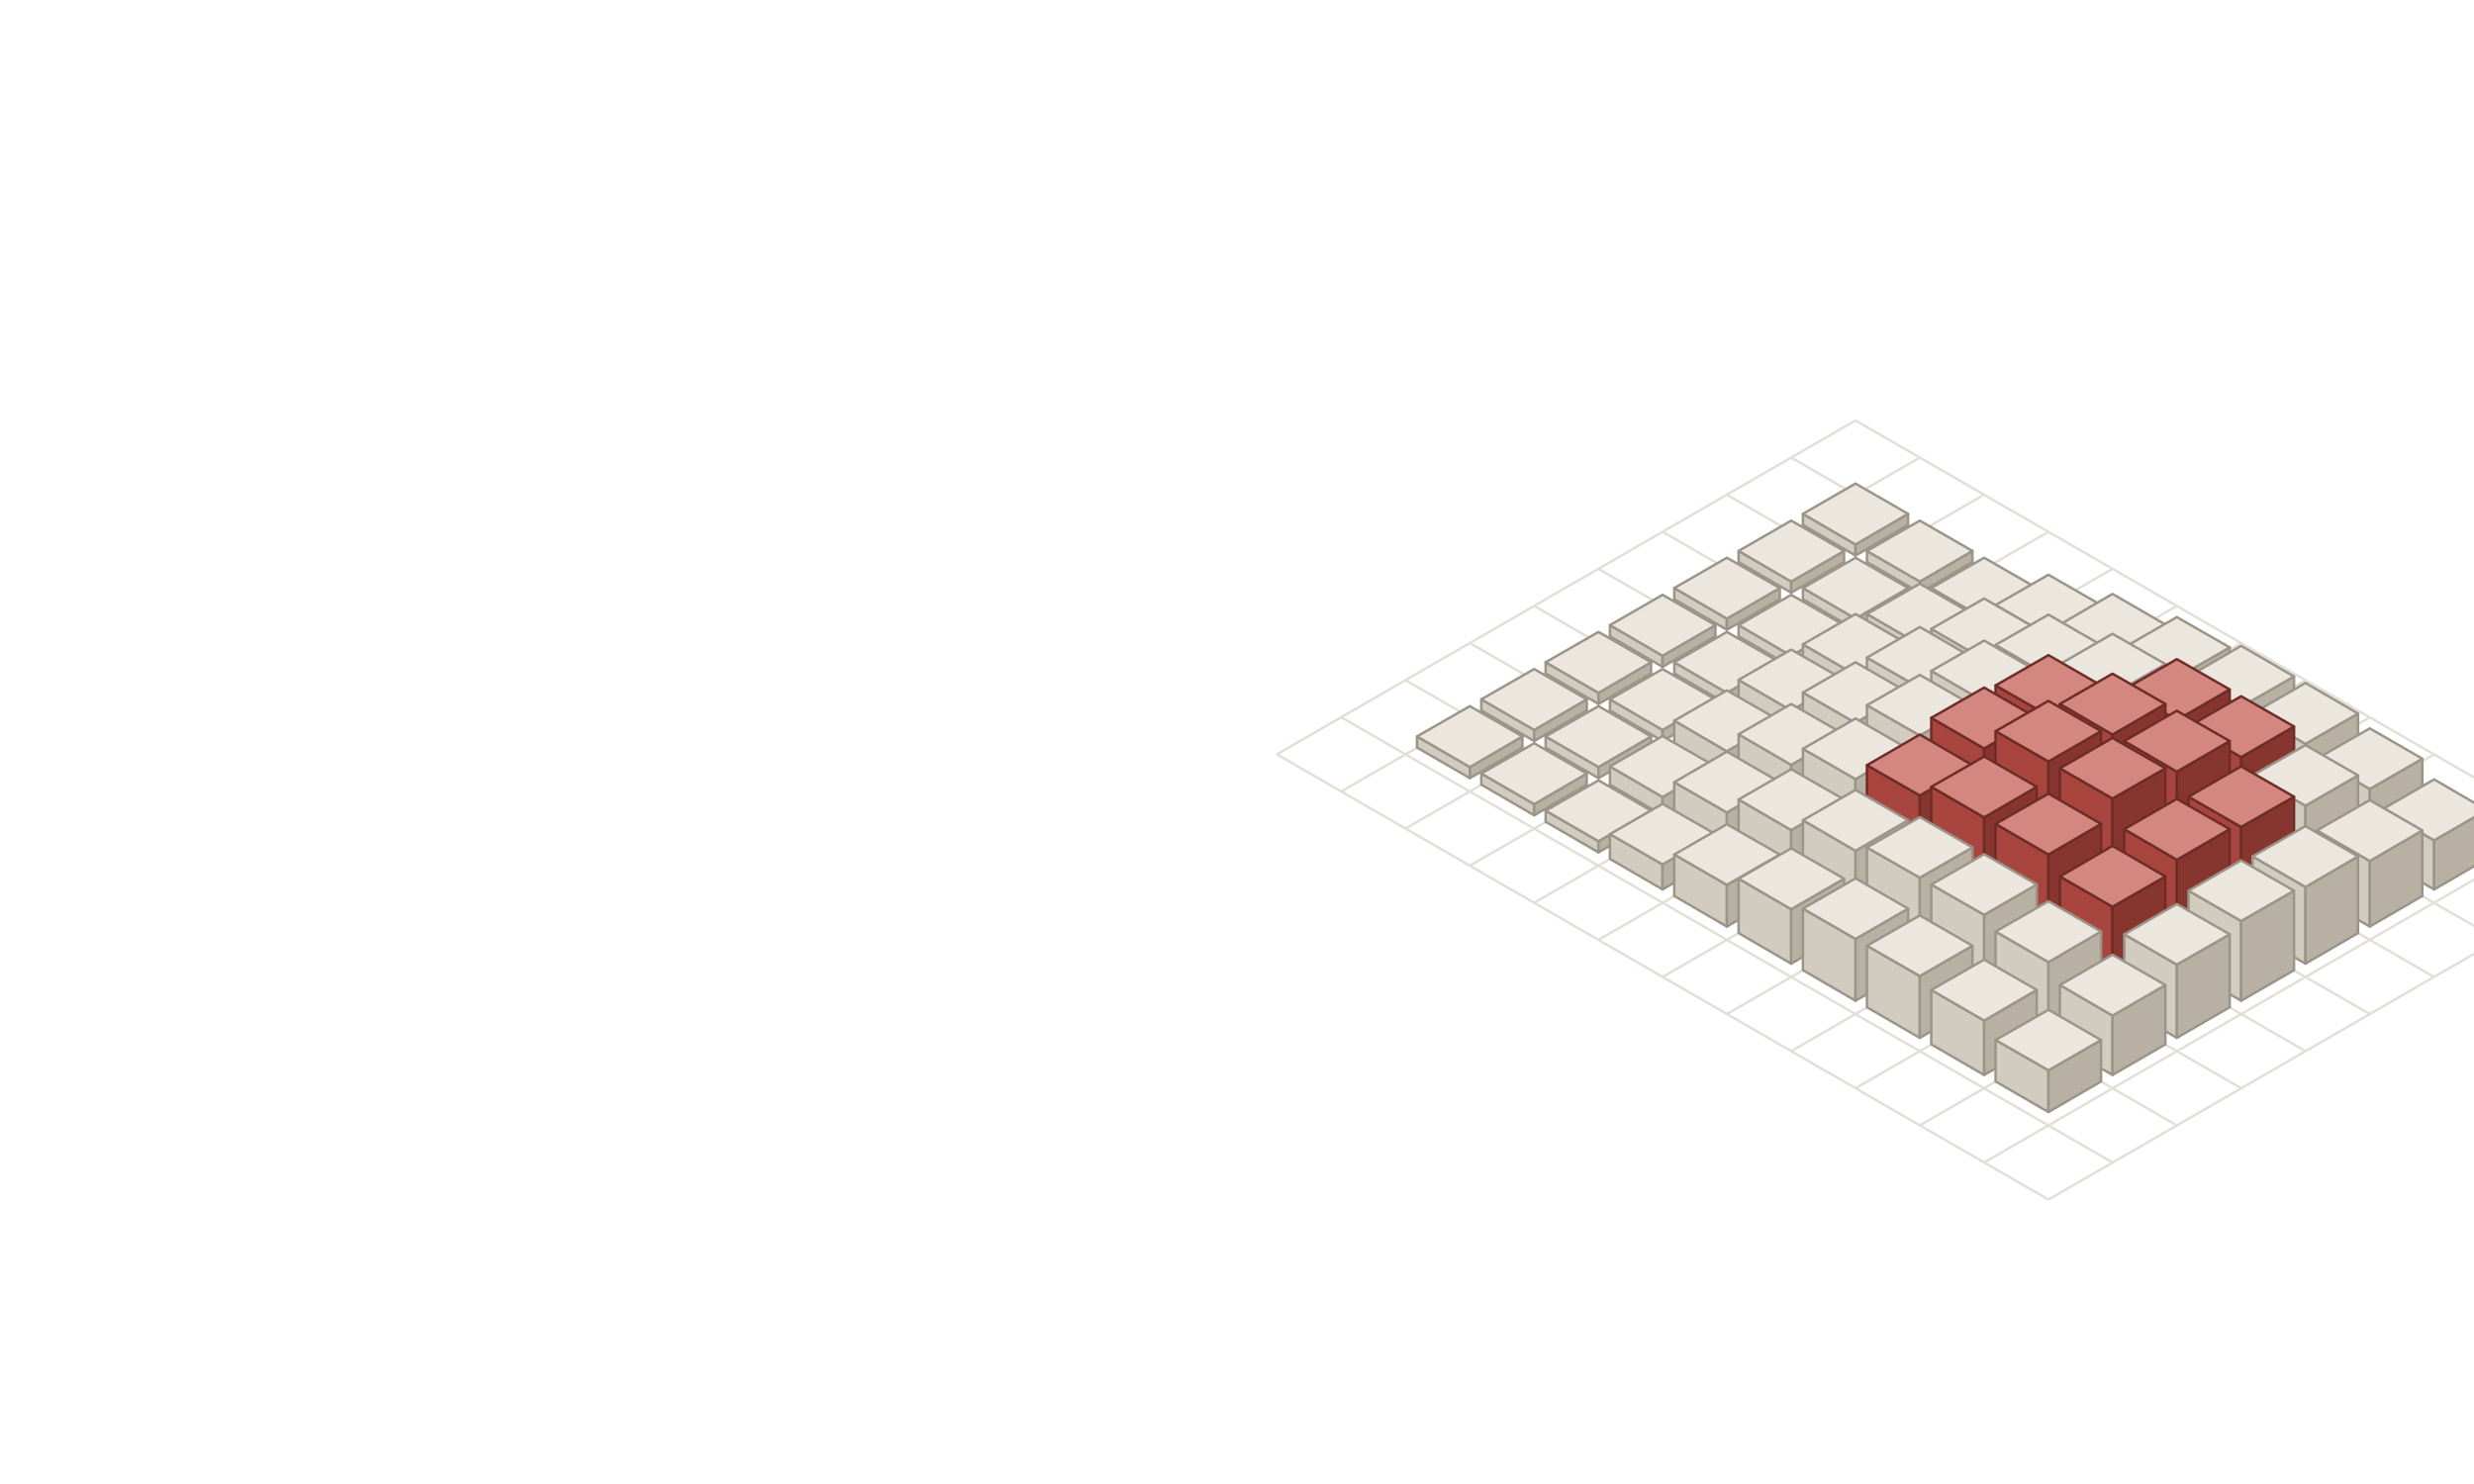
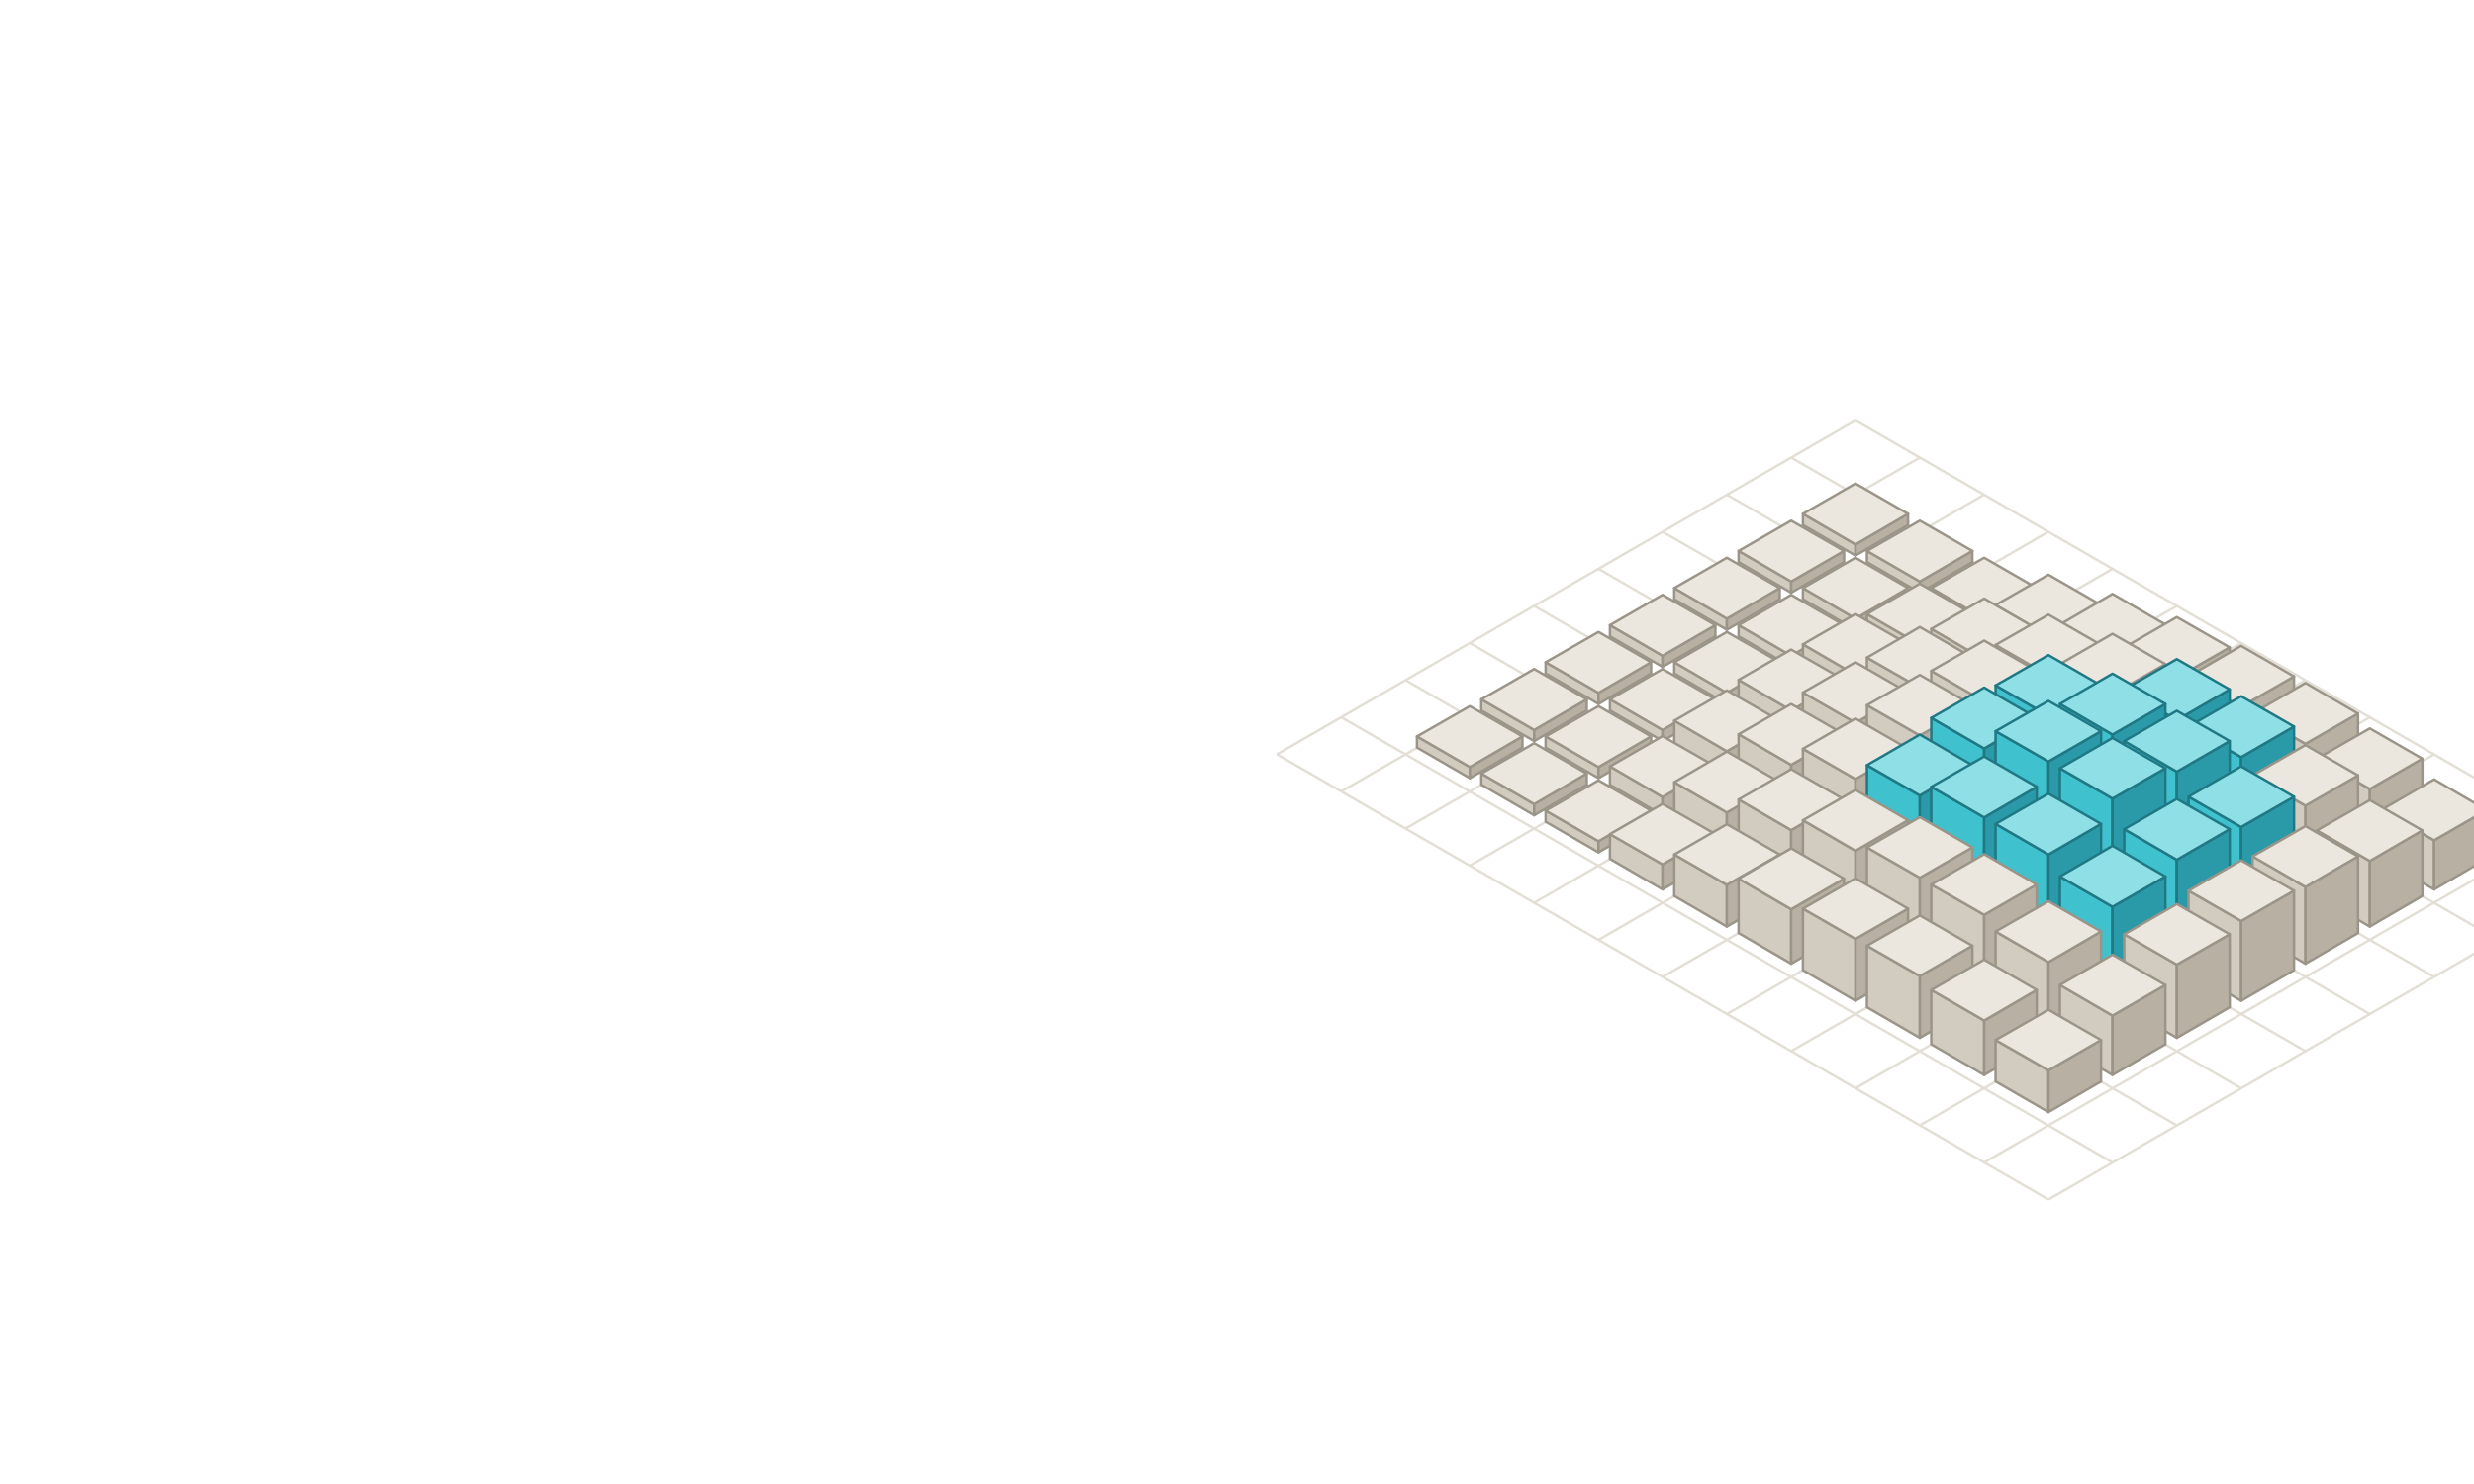
<svg xmlns="http://www.w3.org/2000/svg" viewBox="0 0 800 480" aria-hidden="true">
  <style>@keyframes fl{0%,100%{transform:translateY(0)}50%{transform:translateY(-6px)}}.f1{animation:fl 6s ease-in-out infinite}.f2{animation:fl 7.5s ease-in-out infinite -2s}.f3{animation:fl 9s ease-in-out infinite -4s}@media (prefers-reduced-motion: reduce){.f1,.f2,.f3{animation:none}}</style>
  <g stroke="#e3dfd6" stroke-width="0.8">
    <line x1="600.0" y1="136.0" x2="412.9" y2="244.0" />
    <line x1="620.8" y1="148.0" x2="433.7" y2="256.0" />
    <line x1="641.6" y1="160.0" x2="454.5" y2="268.0" />
    <line x1="662.4" y1="172.0" x2="475.3" y2="280.0" />
    <line x1="683.1" y1="184.0" x2="496.1" y2="292.0" />
    <line x1="703.9" y1="196.0" x2="516.9" y2="304.0" />
    <line x1="724.7" y1="208.0" x2="537.6" y2="316.0" />
    <line x1="745.5" y1="220.0" x2="558.4" y2="328.0" />
    <line x1="766.3" y1="232.0" x2="579.2" y2="340.0" />
    <line x1="787.1" y1="244.0" x2="600.0" y2="352.0" />
    <line x1="807.8" y1="256.0" x2="620.8" y2="364.0" />
    <line x1="828.6" y1="268.0" x2="641.6" y2="376.0" />
    <line x1="849.4" y1="280.0" x2="662.4" y2="388.0" />
    <line x1="600.0" y1="136.0" x2="849.4" y2="280.0" />
    <line x1="579.2" y1="148.0" x2="828.6" y2="292.0" />
    <line x1="558.4" y1="160.0" x2="807.8" y2="304.0" />
    <line x1="537.6" y1="172.0" x2="787.1" y2="316.0" />
    <line x1="516.9" y1="184.0" x2="766.3" y2="328.0" />
    <line x1="496.1" y1="196.0" x2="745.5" y2="340.0" />
    <line x1="475.3" y1="208.0" x2="724.7" y2="352.0" />
    <line x1="454.5" y1="220.0" x2="703.9" y2="364.0" />
    <line x1="433.7" y1="232.0" x2="683.1" y2="376.0" />
    <line x1="412.9" y1="244.0" x2="662.4" y2="388.0" />
  </g>
  <g stroke="#9b9488" stroke-width="0.8" stroke-linejoin="round">
    <polygon fill="#d2ccc0" points="583.0,169.8 600.0,179.7 600.0,176.1 583.0,166.2" />
    <polygon fill="#b7b0a3" points="617.0,169.8 600.0,179.7 600.0,176.1 617.0,166.2" />
    <polygon fill="#ebe7de" points="600.0,156.4 617.0,166.2 600.0,176.1 583.0,166.2" />
  </g>
  <g stroke="#9b9488" stroke-width="0.8" stroke-linejoin="round">
    <polygon fill="#d2ccc0" points="562.2,181.8 579.2,191.7 579.2,188.1 562.2,178.2" />
    <polygon fill="#b7b0a3" points="596.3,181.8 579.2,191.7 579.2,188.1 596.3,178.2" />
    <polygon fill="#ebe7de" points="579.2,168.4 596.3,178.2 579.2,188.1 562.2,178.2" />
  </g>
  <g stroke="#9b9488" stroke-width="0.8" stroke-linejoin="round">
    <polygon fill="#d2ccc0" points="603.7,181.8 620.8,191.7 620.8,188.1 603.7,178.2" />
    <polygon fill="#b7b0a3" points="637.8,181.8 620.8,191.7 620.8,188.1 637.8,178.2" />
    <polygon fill="#ebe7de" points="620.8,168.4 637.8,178.2 620.8,188.1 603.7,178.2" />
  </g>
  <g stroke="#9b9488" stroke-width="0.8" stroke-linejoin="round">
    <polygon fill="#d2ccc0" points="541.4,193.8 558.4,203.7 558.4,200.1 541.4,190.2" />
    <polygon fill="#b7b0a3" points="575.5,193.8 558.4,203.7 558.4,200.1 575.5,190.2" />
    <polygon fill="#ebe7de" points="558.4,180.4 575.5,190.2 558.4,200.1 541.4,190.2" />
  </g>
  <g stroke="#9b9488" stroke-width="0.8" stroke-linejoin="round">
    <polygon fill="#d2ccc0" points="583.0,193.8 600.0,203.7 600.0,200.1 583.0,190.2" />
    <polygon fill="#b7b0a3" points="617.0,193.8 600.0,203.7 600.0,200.1 617.0,190.2" />
    <polygon fill="#ebe7de" points="600.0,180.4 617.0,190.2 600.0,200.1 583.0,190.2" />
  </g>
  <g stroke="#9b9488" stroke-width="0.8" stroke-linejoin="round">
    <polygon fill="#d2ccc0" points="624.5,193.8 641.6,203.7 641.6,200.1 624.5,190.2" />
    <polygon fill="#b7b0a3" points="658.6,193.8 641.6,203.7 641.6,200.1 658.6,190.2" />
    <polygon fill="#ebe7de" points="641.6,180.4 658.6,190.2 641.6,200.1 624.5,190.2" />
  </g>
  <g stroke="#9b9488" stroke-width="0.8" stroke-linejoin="round">
    <polygon fill="#d2ccc0" points="520.6,205.8 537.6,215.7 537.6,212.1 520.6,202.2" />
    <polygon fill="#b7b0a3" points="554.7,205.8 537.6,215.7 537.6,212.1 554.7,202.2" />
    <polygon fill="#ebe7de" points="537.6,192.4 554.7,202.2 537.6,212.1 520.6,202.2" />
  </g>
  <g stroke="#9b9488" stroke-width="0.8" stroke-linejoin="round">
    <polygon fill="#d2ccc0" points="562.2,205.8 579.2,215.7 579.2,212.1 562.2,202.2" />
    <polygon fill="#b7b0a3" points="596.3,205.8 579.2,215.7 579.2,212.1 596.3,202.2" />
    <polygon fill="#ebe7de" points="579.2,192.4 596.3,202.2 579.2,212.1 562.2,202.2" />
  </g>
  <g stroke="#9b9488" stroke-width="0.8" stroke-linejoin="round">
    <polygon fill="#d2ccc0" points="603.7,205.8 620.8,215.7 620.8,208.5 603.7,198.6" />
    <polygon fill="#b7b0a3" points="637.8,205.8 620.8,215.7 620.8,208.5 637.8,198.6" />
    <polygon fill="#ebe7de" points="620.8,188.8 637.8,198.6 620.8,208.5 603.7,198.6" />
  </g>
  <g stroke="#9b9488" stroke-width="0.8" stroke-linejoin="round">
    <polygon fill="#d2ccc0" points="645.3,205.8 662.4,215.7 662.4,205.6 645.3,195.7" />
    <polygon fill="#b7b0a3" points="679.4,205.8 662.4,215.7 662.4,205.6 679.4,195.7" />
    <polygon fill="#ebe7de" points="662.4,185.9 679.4,195.7 662.4,205.6 645.3,195.7" />
  </g>
  <g stroke="#9b9488" stroke-width="0.8" stroke-linejoin="round">
    <polygon fill="#d2ccc0" points="499.8,217.8 516.9,227.7 516.9,224.1 499.8,214.2" />
    <polygon fill="#b7b0a3" points="533.9,217.8 516.9,227.7 516.9,224.1 533.9,214.2" />
    <polygon fill="#ebe7de" points="516.9,204.4 533.9,214.2 516.9,224.1 499.8,214.2" />
  </g>
  <g stroke="#9b9488" stroke-width="0.8" stroke-linejoin="round">
    <polygon fill="#d2ccc0" points="541.4,217.8 558.4,227.7 558.4,224.1 541.4,214.2" />
    <polygon fill="#b7b0a3" points="575.5,217.8 558.4,227.7 558.4,224.1 575.5,214.2" />
    <polygon fill="#ebe7de" points="558.4,204.4 575.5,214.2 558.4,224.1 541.4,214.2" />
  </g>
  <g stroke="#9b9488" stroke-width="0.8" stroke-linejoin="round">
    <polygon fill="#d2ccc0" points="583.0,217.8 600.0,227.7 600.0,218.3 583.0,208.4" />
    <polygon fill="#b7b0a3" points="617.0,217.8 600.0,227.7 600.0,218.3 617.0,208.4" />
    <polygon fill="#ebe7de" points="600.0,198.6 617.0,208.4 600.0,218.3 583.0,208.4" />
  </g>
  <g stroke="#9b9488" stroke-width="0.8" stroke-linejoin="round">
    <polygon fill="#d2ccc0" points="624.5,217.8 641.6,227.7 641.6,213.3 624.5,203.4" />
    <polygon fill="#b7b0a3" points="658.6,217.8 641.6,227.7 641.6,213.3 658.6,203.4" />
    <polygon fill="#ebe7de" points="641.6,193.6 658.6,203.4 641.6,213.3 624.5,203.4" />
  </g>
  <g stroke="#9b9488" stroke-width="0.8" stroke-linejoin="round">
    <polygon fill="#d2ccc0" points="666.1,217.8 683.1,227.7 683.1,211.8 666.1,202.0" />
    <polygon fill="#b7b0a3" points="700.2,217.8 683.1,227.7 683.1,211.8 700.2,202.0" />
    <polygon fill="#ebe7de" points="683.1,192.1 700.2,202.0 683.1,211.8 666.1,202.0" />
  </g>
  <g stroke="#9b9488" stroke-width="0.8" stroke-linejoin="round">
    <polygon fill="#d2ccc0" points="479.0,229.8 496.1,239.7 496.1,236.1 479.0,226.2" />
    <polygon fill="#b7b0a3" points="513.1,229.8 496.1,239.7 496.1,236.1 513.1,226.2" />
    <polygon fill="#ebe7de" points="496.1,216.4 513.1,226.2 496.1,236.1 479.0,226.2" />
  </g>
  <g stroke="#9b9488" stroke-width="0.8" stroke-linejoin="round">
    <polygon fill="#d2ccc0" points="520.6,229.8 537.6,239.7 537.6,236.1 520.6,226.2" />
    <polygon fill="#b7b0a3" points="554.7,229.8 537.6,239.7 537.6,236.1 554.7,226.2" />
    <polygon fill="#ebe7de" points="537.6,216.4 554.7,226.2 537.6,236.1 520.6,226.2" />
  </g>
  <g stroke="#9b9488" stroke-width="0.8" stroke-linejoin="round">
    <polygon fill="#d2ccc0" points="562.2,229.8 579.2,239.7 579.2,229.8 562.2,219.9" />
    <polygon fill="#b7b0a3" points="596.3,229.8 579.2,239.7 579.2,229.8 596.3,219.9" />
    <polygon fill="#ebe7de" points="579.2,210.1 596.3,219.9 579.2,229.8 562.2,219.9" />
  </g>
  <g stroke="#9b9488" stroke-width="0.8" stroke-linejoin="round">
    <polygon fill="#d2ccc0" points="603.7,229.8 620.8,239.7 620.8,222.5 603.7,212.7" />
    <polygon fill="#b7b0a3" points="637.8,229.8 620.8,239.7 620.8,222.5 637.8,212.7" />
    <polygon fill="#ebe7de" points="620.8,202.8 637.8,212.7 620.8,222.5 603.7,212.7" />
  </g>
  <g stroke="#9b9488" stroke-width="0.8" stroke-linejoin="round">
    <polygon fill="#d2ccc0" points="645.3,229.8 662.4,239.7 662.4,218.5 645.3,208.6" />
    <polygon fill="#b7b0a3" points="679.4,229.8 662.4,239.7 662.4,218.5 679.4,208.6" />
    <polygon fill="#ebe7de" points="662.4,198.8 679.4,208.6 662.4,218.5 645.3,208.6" />
  </g>
  <g stroke="#9b9488" stroke-width="0.8" stroke-linejoin="round">
    <polygon fill="#d2ccc0" points="686.9,229.8 703.9,239.7 703.9,219.2 686.9,209.4" />
    <polygon fill="#b7b0a3" points="721.0,229.8 703.9,239.7 703.9,219.2 721.0,209.4" />
    <polygon fill="#ebe7de" points="703.9,199.6 721.0,209.4 703.9,219.2 686.9,209.4" />
  </g>
  <g stroke="#9b9488" stroke-width="0.8" stroke-linejoin="round">
    <polygon fill="#d2ccc0" points="458.2,241.8 475.3,251.7 475.3,248.1 458.2,238.2" />
    <polygon fill="#b7b0a3" points="492.3,241.8 475.3,251.7 475.3,248.1 492.3,238.2" />
    <polygon fill="#ebe7de" points="475.3,228.4 492.3,238.2 475.3,248.1 458.2,238.2" />
  </g>
  <g stroke="#9b9488" stroke-width="0.8" stroke-linejoin="round">
    <polygon fill="#d2ccc0" points="499.8,241.8 516.9,251.7 516.9,248.1 499.8,238.2" />
    <polygon fill="#b7b0a3" points="533.9,241.8 516.9,251.7 516.9,248.1 533.9,238.2" />
    <polygon fill="#ebe7de" points="516.9,228.4 533.9,238.2 516.9,248.1 499.8,238.2" />
  </g>
  <g stroke="#9b9488" stroke-width="0.8" stroke-linejoin="round">
    <polygon fill="#d2ccc0" points="541.4,241.8 558.4,251.7 558.4,243.0 541.4,233.1" />
    <polygon fill="#b7b0a3" points="575.5,241.8 558.4,251.7 558.4,243.0 575.5,233.1" />
    <polygon fill="#ebe7de" points="558.4,223.3 575.5,233.1 558.4,243.0 541.4,233.1" />
  </g>
  <g stroke="#9b9488" stroke-width="0.8" stroke-linejoin="round">
    <polygon fill="#d2ccc0" points="583.0,241.8 600.0,251.7 600.0,233.8 583.0,224.0" />
    <polygon fill="#b7b0a3" points="617.0,241.8 600.0,251.7 600.0,233.8 617.0,224.0" />
    <polygon fill="#ebe7de" points="600.0,214.2 617.0,224.0 600.0,233.8 583.0,224.0" />
  </g>
  <g stroke="#9b9488" stroke-width="0.8" stroke-linejoin="round">
    <polygon fill="#d2ccc0" points="624.5,241.8 641.6,251.7 641.6,226.9 624.5,217.0" />
    <polygon fill="#b7b0a3" points="658.6,241.8 641.6,251.7 641.6,226.9 658.6,217.0" />
    <polygon fill="#ebe7de" points="641.6,207.2 658.6,217.0 641.6,226.9 624.5,217.0" />
  </g>
  <g stroke="#9b9488" stroke-width="0.8" stroke-linejoin="round">
    <polygon fill="#d2ccc0" points="666.1,241.8 683.1,251.7 683.1,224.6 666.1,214.8" />
    <polygon fill="#b7b0a3" points="700.2,241.8 683.1,251.7 683.1,224.6 700.2,214.8" />
    <polygon fill="#ebe7de" points="683.1,205.0 700.2,214.8 683.1,224.6 666.1,214.8" />
  </g>
  <g stroke="#9b9488" stroke-width="0.8" stroke-linejoin="round">
    <polygon fill="#d2ccc0" points="707.7,241.8 724.7,251.7 724.7,228.6 707.7,218.8" />
    <polygon fill="#b7b0a3" points="741.8,241.8 724.7,251.7 724.7,228.6 741.8,218.8" />
    <polygon fill="#ebe7de" points="724.7,208.9 741.8,218.8 724.7,228.6 707.7,218.8" />
  </g>
  <g stroke="#9b9488" stroke-width="0.8" stroke-linejoin="round">
    <polygon fill="#d2ccc0" points="479.0,253.8 496.1,263.7 496.1,260.1 479.0,250.2" />
    <polygon fill="#b7b0a3" points="513.1,253.8 496.1,263.7 496.1,260.1 513.1,250.2" />
    <polygon fill="#ebe7de" points="496.1,240.4 513.1,250.2 496.1,260.1 479.0,250.2" />
  </g>
  <g stroke="#9b9488" stroke-width="0.8" stroke-linejoin="round">
    <polygon fill="#d2ccc0" points="520.6,253.8 537.6,263.7 537.6,257.8 520.6,247.9" />
    <polygon fill="#b7b0a3" points="554.7,253.8 537.6,263.7 537.6,257.8 554.7,247.9" />
    <polygon fill="#ebe7de" points="537.6,238.1 554.7,247.9 537.6,257.8 520.6,247.9" />
  </g>
  <g stroke="#9b9488" stroke-width="0.8" stroke-linejoin="round">
    <polygon fill="#d2ccc0" points="562.2,253.8 579.2,263.7 579.2,247.4 562.2,237.5" />
    <polygon fill="#b7b0a3" points="596.3,253.8 579.2,263.7 579.2,247.4 596.3,237.5" />
    <polygon fill="#ebe7de" points="579.2,227.7 596.3,237.5 579.2,247.4 562.2,237.5" />
  </g>
  <g stroke="#9b9488" stroke-width="0.8" stroke-linejoin="round">
    <polygon fill="#d2ccc0" points="603.7,253.8 620.8,263.7 620.8,237.9 603.7,228.1" />
    <polygon fill="#b7b0a3" points="637.8,253.8 620.8,263.7 620.8,237.9 637.8,228.1" />
    <polygon fill="#ebe7de" points="620.8,218.3 637.8,228.1 620.8,237.9 603.7,228.1" />
  </g>
-   <g stroke="#6e2c27" stroke-width="0.8" stroke-linejoin="round">
-     <polygon fill="#a8453f" points="645.3,253.8 662.4,263.7 662.4,231.5 645.3,221.7" />
-     <polygon fill="#86362f" points="679.4,253.8 662.4,263.7 662.4,231.5 679.4,221.7" />
-     <polygon fill="#d38780" points="662.4,211.9 679.4,221.7 662.4,231.5 645.3,221.7" />
-   </g>
-   <g stroke="#6e2c27" stroke-width="0.8" stroke-linejoin="round">
-     <polygon fill="#a8453f" points="686.9,253.8 703.9,263.7 703.9,232.9 686.9,223.0" />
-     <polygon fill="#86362f" points="721.0,253.8 703.9,263.7 703.9,232.9 721.0,223.0" />
-     <polygon fill="#d38780" points="703.9,213.2 721.0,223.0 703.9,232.9 686.9,223.0" />
+   <g stroke="#1f7883" stroke-width="0.8" stroke-linejoin="round">
+     <polygon fill="#3fc1ce" points="645.3,253.8 662.4,263.7 662.4,231.5 645.3,221.7" />
+     <polygon fill="#2a9aa8" points="679.4,253.8 662.4,263.7 662.4,231.5 679.4,221.7" />
+     <polygon fill="#8fe0e6" points="662.4,211.9 679.4,221.7 662.4,231.5 645.3,221.7" />
+   </g>
+   <g stroke="#1f7883" stroke-width="0.8" stroke-linejoin="round">
+     <polygon fill="#3fc1ce" points="686.9,253.8 703.9,263.7 703.9,232.9 686.9,223.0" />
+     <polygon fill="#2a9aa8" points="721.0,253.8 703.9,263.7 703.9,232.9 721.0,223.0" />
+     <polygon fill="#8fe0e6" points="703.9,213.2 721.0,223.0 703.9,232.9 686.9,223.0" />
  </g>
  <g stroke="#9b9488" stroke-width="0.8" stroke-linejoin="round">
    <polygon fill="#d2ccc0" points="728.4,253.8 745.5,263.7 745.5,240.6 728.4,230.8" />
    <polygon fill="#b7b0a3" points="762.5,253.8 745.5,263.7 745.5,240.6 762.5,230.8" />
    <polygon fill="#ebe7de" points="745.5,220.9 762.5,230.8 745.5,240.6 728.4,230.8" />
  </g>
  <g stroke="#9b9488" stroke-width="0.8" stroke-linejoin="round">
    <polygon fill="#d2ccc0" points="499.8,265.8 516.9,275.7 516.9,272.1 499.8,262.2" />
    <polygon fill="#b7b0a3" points="533.9,265.8 516.9,275.7 516.9,272.1 533.9,262.2" />
    <polygon fill="#ebe7de" points="516.9,252.4 533.9,262.2 516.9,272.1 499.8,262.2" />
  </g>
  <g stroke="#9b9488" stroke-width="0.8" stroke-linejoin="round">
    <polygon fill="#d2ccc0" points="541.4,265.8 558.4,275.7 558.4,262.8 541.4,253.0" />
    <polygon fill="#b7b0a3" points="575.5,265.8 558.4,275.7 558.4,262.8 575.5,253.0" />
    <polygon fill="#ebe7de" points="558.4,243.1 575.5,253.0 558.4,262.8 541.4,253.0" />
  </g>
  <g stroke="#9b9488" stroke-width="0.8" stroke-linejoin="round">
    <polygon fill="#d2ccc0" points="583.0,265.8 600.0,275.7 600.0,252.0 583.0,242.2" />
    <polygon fill="#b7b0a3" points="617.0,265.8 600.0,275.7 600.0,252.0 617.0,242.2" />
    <polygon fill="#ebe7de" points="600.0,232.4 617.0,242.2 600.0,252.0 583.0,242.2" />
  </g>
-   <g stroke="#6e2c27" stroke-width="0.8" stroke-linejoin="round">
-     <polygon fill="#a8453f" points="624.5,265.8 641.6,275.7 641.6,242.1 624.5,232.2" />
-     <polygon fill="#86362f" points="658.6,265.8 641.6,275.7 641.6,242.1 658.6,232.2" />
-     <polygon fill="#d38780" points="641.6,222.4 658.6,232.2 641.6,242.1 624.5,232.2" />
-   </g>
-   <g stroke="#6e2c27" stroke-width="0.8" stroke-linejoin="round">
-     <polygon fill="#a8453f" points="666.1,265.8 683.1,275.7 683.1,237.6 666.1,227.7" />
-     <polygon fill="#86362f" points="700.2,265.8 683.1,275.7 683.1,237.6 700.2,227.7" />
-     <polygon fill="#d38780" points="683.1,217.9 700.2,227.7 683.1,237.6 666.1,227.7" />
-   </g>
-   <g stroke="#6e2c27" stroke-width="0.8" stroke-linejoin="round">
-     <polygon fill="#a8453f" points="707.7,265.8 724.7,275.7 724.7,244.9 707.7,235.0" />
-     <polygon fill="#86362f" points="741.8,265.8 724.7,275.7 724.7,244.9 741.8,235.0" />
-     <polygon fill="#d38780" points="724.7,225.2 741.8,235.0 724.7,244.9 707.7,235.0" />
+   <g stroke="#1f7883" stroke-width="0.8" stroke-linejoin="round">
+     <polygon fill="#3fc1ce" points="624.5,265.8 641.6,275.7 641.6,242.1 624.5,232.2" />
+     <polygon fill="#2a9aa8" points="658.6,265.8 641.6,275.7 641.6,242.1 658.6,232.2" />
+     <polygon fill="#8fe0e6" points="641.6,222.4 658.6,232.2 641.6,242.1 624.5,232.2" />
+   </g>
+   <g stroke="#1f7883" stroke-width="0.8" stroke-linejoin="round">
+     <polygon fill="#3fc1ce" points="666.1,265.8 683.1,275.7 683.1,237.6 666.1,227.7" />
+     <polygon fill="#2a9aa8" points="700.2,265.8 683.1,275.7 683.1,237.6 700.2,227.7" />
+     <polygon fill="#8fe0e6" points="683.1,217.9 700.2,227.7 683.1,237.6 666.1,227.7" />
+   </g>
+   <g stroke="#1f7883" stroke-width="0.8" stroke-linejoin="round">
+     <polygon fill="#3fc1ce" points="707.7,265.8 724.7,275.7 724.7,244.9 707.7,235.0" />
+     <polygon fill="#2a9aa8" points="741.8,265.8 724.7,275.7 724.7,244.9 741.8,235.0" />
+     <polygon fill="#8fe0e6" points="724.7,225.2 741.8,235.0 724.7,244.9 707.7,235.0" />
  </g>
  <g stroke="#9b9488" stroke-width="0.8" stroke-linejoin="round">
    <polygon fill="#d2ccc0" points="749.2,265.8 766.3,275.7 766.3,255.2 749.2,245.4" />
    <polygon fill="#b7b0a3" points="783.3,265.8 766.3,275.7 766.3,255.2 783.3,245.4" />
    <polygon fill="#ebe7de" points="766.3,235.6 783.3,245.4 766.3,255.2 749.2,245.4" />
  </g>
  <g stroke="#9b9488" stroke-width="0.8" stroke-linejoin="round">
    <polygon fill="#d2ccc0" points="520.6,277.8 537.6,287.7 537.6,279.6 520.6,269.8" />
    <polygon fill="#b7b0a3" points="554.7,277.8 537.6,287.7 537.6,279.6 554.7,269.8" />
    <polygon fill="#ebe7de" points="537.6,260.0 554.7,269.8 537.6,279.6 520.6,269.8" />
  </g>
  <g stroke="#9b9488" stroke-width="0.8" stroke-linejoin="round">
    <polygon fill="#d2ccc0" points="562.2,277.8 579.2,287.7 579.2,268.5 562.2,258.6" />
    <polygon fill="#b7b0a3" points="596.3,277.8 579.2,287.7 579.2,268.5 596.3,258.6" />
    <polygon fill="#ebe7de" points="579.2,248.8 596.3,258.6 579.2,268.5 562.2,258.6" />
  </g>
-   <g stroke="#6e2c27" stroke-width="0.8" stroke-linejoin="round">
-     <polygon fill="#a8453f" points="603.7,277.8 620.8,287.7 620.8,257.3 603.7,247.5" />
-     <polygon fill="#86362f" points="637.8,277.8 620.8,287.7 620.8,257.3 637.8,247.5" />
-     <polygon fill="#d38780" points="620.8,237.6 637.8,247.5 620.8,257.3 603.7,247.5" />
-   </g>
-   <g stroke="#6e2c27" stroke-width="0.8" stroke-linejoin="round">
-     <polygon fill="#a8453f" points="645.3,277.8 662.4,287.7 662.4,246.3 645.3,236.5" />
-     <polygon fill="#86362f" points="679.4,277.8 662.4,287.7 662.4,246.3 679.4,236.5" />
-     <polygon fill="#d38780" points="662.4,226.7 679.4,236.5 662.4,246.3 645.3,236.5" />
-   </g>
-   <g stroke="#6e2c27" stroke-width="0.8" stroke-linejoin="round">
-     <polygon fill="#a8453f" points="686.9,277.8 703.9,287.7 703.9,249.6 686.9,239.7" />
-     <polygon fill="#86362f" points="721.0,277.8 703.9,287.7 703.9,249.6 721.0,239.7" />
-     <polygon fill="#d38780" points="703.9,229.9 721.0,239.7 703.9,249.6 686.9,239.7" />
+   <g stroke="#1f7883" stroke-width="0.8" stroke-linejoin="round">
+     <polygon fill="#3fc1ce" points="603.7,277.8 620.8,287.7 620.8,257.3 603.7,247.5" />
+     <polygon fill="#2a9aa8" points="637.8,277.8 620.8,287.7 620.8,257.3 637.8,247.5" />
+     <polygon fill="#8fe0e6" points="620.8,237.6 637.8,247.5 620.8,257.3 603.7,247.5" />
+   </g>
+   <g stroke="#1f7883" stroke-width="0.8" stroke-linejoin="round">
+     <polygon fill="#3fc1ce" points="645.3,277.8 662.4,287.7 662.4,246.3 645.3,236.5" />
+     <polygon fill="#2a9aa8" points="679.4,277.8 662.4,287.7 662.4,246.3 679.4,236.5" />
+     <polygon fill="#8fe0e6" points="662.4,226.7 679.4,236.5 662.4,246.3 645.3,236.5" />
+   </g>
+   <g stroke="#1f7883" stroke-width="0.8" stroke-linejoin="round">
+     <polygon fill="#3fc1ce" points="686.9,277.8 703.9,287.7 703.9,249.6 686.9,239.7" />
+     <polygon fill="#2a9aa8" points="721.0,277.8 703.9,287.7 703.9,249.6 721.0,239.7" />
+     <polygon fill="#8fe0e6" points="703.9,229.9 721.0,239.7 703.9,249.6 686.9,239.7" />
  </g>
  <g stroke="#9b9488" stroke-width="0.8" stroke-linejoin="round">
    <polygon fill="#d2ccc0" points="728.4,277.8 745.5,287.7 745.5,260.6 728.4,250.8" />
    <polygon fill="#b7b0a3" points="762.5,277.8 745.5,287.7 745.5,260.6 762.5,250.8" />
    <polygon fill="#ebe7de" points="745.5,241.0 762.5,250.8 745.5,260.6 728.4,250.8" />
  </g>
  <g stroke="#9b9488" stroke-width="0.8" stroke-linejoin="round">
    <polygon fill="#d2ccc0" points="770.0,277.8 787.1,287.7 787.1,271.8 770.0,262.0" />
    <polygon fill="#b7b0a3" points="804.1,277.8 787.1,287.7 787.1,271.8 804.1,262.0" />
    <polygon fill="#ebe7de" points="787.1,252.1 804.1,262.0 787.1,271.8 770.0,262.0" />
  </g>
  <g stroke="#9b9488" stroke-width="0.8" stroke-linejoin="round">
    <polygon fill="#d2ccc0" points="541.4,289.8 558.4,299.7 558.4,286.2 541.4,276.4" />
    <polygon fill="#b7b0a3" points="575.5,289.8 558.4,299.7 558.4,286.2 575.5,276.4" />
    <polygon fill="#ebe7de" points="558.4,266.6 575.5,276.4 558.4,286.2 541.4,276.4" />
  </g>
  <g stroke="#9b9488" stroke-width="0.8" stroke-linejoin="round">
    <polygon fill="#d2ccc0" points="583.0,289.8 600.0,299.7 600.0,275.2 583.0,265.3" />
    <polygon fill="#b7b0a3" points="617.0,289.8 600.0,299.7 600.0,275.2 617.0,265.3" />
    <polygon fill="#ebe7de" points="600.0,255.5 617.0,265.3 600.0,275.2 583.0,265.3" />
  </g>
-   <g stroke="#6e2c27" stroke-width="0.8" stroke-linejoin="round">
-     <polygon fill="#a8453f" points="624.5,289.8 641.6,299.7 641.6,264.4 624.5,254.5" />
-     <polygon fill="#86362f" points="658.6,289.8 641.6,299.7 641.6,264.4 658.6,254.5" />
-     <polygon fill="#d38780" points="641.6,244.7 658.6,254.5 641.6,264.4 624.5,254.5" />
-   </g>
-   <g stroke="#6e2c27" stroke-width="0.8" stroke-linejoin="round">
-     <polygon fill="#a8453f" points="666.1,289.8 683.1,299.7 683.1,258.3 666.1,248.5" />
-     <polygon fill="#86362f" points="700.2,289.8 683.1,299.7 683.1,258.3 700.2,248.5" />
-     <polygon fill="#d38780" points="683.1,238.7 700.2,248.5 683.1,258.3 666.1,248.5" />
-   </g>
-   <g stroke="#6e2c27" stroke-width="0.8" stroke-linejoin="round">
-     <polygon fill="#a8453f" points="707.7,289.8 724.7,299.7 724.7,267.5 707.7,257.7" />
-     <polygon fill="#86362f" points="741.8,289.8 724.7,299.7 724.7,267.5 741.8,257.7" />
-     <polygon fill="#d38780" points="724.7,247.9 741.8,257.7 724.7,267.5 707.7,257.7" />
+   <g stroke="#1f7883" stroke-width="0.8" stroke-linejoin="round">
+     <polygon fill="#3fc1ce" points="624.5,289.8 641.6,299.7 641.6,264.4 624.5,254.5" />
+     <polygon fill="#2a9aa8" points="658.6,289.8 641.6,299.7 641.6,264.4 658.6,254.5" />
+     <polygon fill="#8fe0e6" points="641.6,244.7 658.6,254.5 641.6,264.4 624.5,254.5" />
+   </g>
+   <g stroke="#1f7883" stroke-width="0.8" stroke-linejoin="round">
+     <polygon fill="#3fc1ce" points="666.1,289.8 683.1,299.7 683.1,258.3 666.1,248.5" />
+     <polygon fill="#2a9aa8" points="700.2,289.8 683.1,299.7 683.1,258.3 700.2,248.5" />
+     <polygon fill="#8fe0e6" points="683.1,238.7 700.2,248.5 683.1,258.3 666.1,248.5" />
+   </g>
+   <g stroke="#1f7883" stroke-width="0.8" stroke-linejoin="round">
+     <polygon fill="#3fc1ce" points="707.7,289.8 724.7,299.7 724.7,267.5 707.7,257.7" />
+     <polygon fill="#2a9aa8" points="741.8,289.8 724.7,299.7 724.7,267.5 741.8,257.7" />
+     <polygon fill="#8fe0e6" points="724.7,247.9 741.8,257.7 724.7,267.5 707.7,257.7" />
  </g>
  <g stroke="#9b9488" stroke-width="0.8" stroke-linejoin="round">
    <polygon fill="#d2ccc0" points="749.2,289.8 766.3,299.7 766.3,278.5 749.2,268.6" />
    <polygon fill="#b7b0a3" points="783.3,289.8 766.3,299.7 766.3,278.5 783.3,268.6" />
    <polygon fill="#ebe7de" points="766.3,258.8 783.3,268.6 766.3,278.5 749.2,268.6" />
  </g>
  <g stroke="#9b9488" stroke-width="0.8" stroke-linejoin="round">
    <polygon fill="#d2ccc0" points="562.2,301.8 579.2,311.7 579.2,294.1 562.2,284.2" />
    <polygon fill="#b7b0a3" points="596.3,301.8 579.2,311.7 579.2,294.1 596.3,284.2" />
    <polygon fill="#ebe7de" points="579.2,274.4 596.3,284.2 579.2,294.1 562.2,284.2" />
  </g>
  <g stroke="#9b9488" stroke-width="0.8" stroke-linejoin="round">
    <polygon fill="#d2ccc0" points="603.7,301.8 620.8,311.7 620.8,283.9 603.7,274.1" />
    <polygon fill="#b7b0a3" points="637.8,301.8 620.8,311.7 620.8,283.9 637.8,274.1" />
    <polygon fill="#ebe7de" points="620.8,264.3 637.8,274.1 620.8,283.9 603.7,274.1" />
  </g>
-   <g stroke="#6e2c27" stroke-width="0.8" stroke-linejoin="round">
-     <polygon fill="#a8453f" points="645.3,301.8 662.4,311.7 662.4,276.4 645.3,266.5" />
-     <polygon fill="#86362f" points="679.4,301.8 662.4,311.7 662.4,276.4 679.4,266.5" />
-     <polygon fill="#d38780" points="662.4,256.7 679.4,266.5 662.4,276.4 645.3,266.5" />
-   </g>
-   <g stroke="#6e2c27" stroke-width="0.8" stroke-linejoin="round">
-     <polygon fill="#a8453f" points="686.9,301.8 703.9,311.7 703.9,278.1 686.9,268.2" />
-     <polygon fill="#86362f" points="721.0,301.8 703.9,311.7 703.9,278.1 721.0,268.2" />
-     <polygon fill="#d38780" points="703.9,258.4 721.0,268.2 703.9,278.1 686.9,268.2" />
+   <g stroke="#1f7883" stroke-width="0.8" stroke-linejoin="round">
+     <polygon fill="#3fc1ce" points="645.3,301.8 662.4,311.7 662.4,276.4 645.3,266.5" />
+     <polygon fill="#2a9aa8" points="679.4,301.8 662.4,311.7 662.4,276.4 679.4,266.5" />
+     <polygon fill="#8fe0e6" points="662.4,256.7 679.4,266.5 662.4,276.4 645.3,266.5" />
+   </g>
+   <g stroke="#1f7883" stroke-width="0.8" stroke-linejoin="round">
+     <polygon fill="#3fc1ce" points="686.9,301.8 703.9,311.7 703.9,278.1 686.9,268.2" />
+     <polygon fill="#2a9aa8" points="721.0,301.8 703.9,311.7 703.9,278.1 721.0,268.2" />
+     <polygon fill="#8fe0e6" points="703.9,258.4 721.0,268.2 703.9,278.1 686.9,268.2" />
  </g>
  <g stroke="#9b9488" stroke-width="0.8" stroke-linejoin="round">
    <polygon fill="#d2ccc0" points="728.4,301.8 745.5,311.7 745.5,286.9 728.4,277.0" />
    <polygon fill="#b7b0a3" points="762.5,301.8 745.5,311.7 745.5,286.9 762.5,277.0" />
    <polygon fill="#ebe7de" points="745.5,267.2 762.5,277.0 745.5,286.9 728.4,277.0" />
  </g>
  <g stroke="#9b9488" stroke-width="0.8" stroke-linejoin="round">
    <polygon fill="#d2ccc0" points="583.0,313.8 600.0,323.7 600.0,303.7 583.0,293.9" />
    <polygon fill="#b7b0a3" points="617.0,313.8 600.0,323.7 600.0,303.7 617.0,293.9" />
    <polygon fill="#ebe7de" points="600.0,284.1 617.0,293.9 600.0,303.7 583.0,293.9" />
  </g>
  <g stroke="#9b9488" stroke-width="0.8" stroke-linejoin="round">
    <polygon fill="#d2ccc0" points="624.5,313.8 641.6,323.7 641.6,295.9 624.5,286.1" />
    <polygon fill="#b7b0a3" points="658.6,313.8 641.6,323.7 641.6,295.9 658.6,286.1" />
    <polygon fill="#ebe7de" points="641.6,276.3 658.6,286.1 641.6,295.9 624.5,286.1" />
  </g>
-   <g stroke="#6e2c27" stroke-width="0.8" stroke-linejoin="round">
-     <polygon fill="#a8453f" points="666.1,313.8 683.1,323.7 683.1,293.3 666.1,283.5" />
-     <polygon fill="#86362f" points="700.2,313.8 683.1,323.7 683.1,293.3 700.2,283.5" />
-     <polygon fill="#d38780" points="683.1,273.6 700.2,283.5 683.1,293.3 666.1,283.5" />
+   <g stroke="#1f7883" stroke-width="0.8" stroke-linejoin="round">
+     <polygon fill="#3fc1ce" points="666.1,313.8 683.1,323.7 683.1,293.3 666.1,283.5" />
+     <polygon fill="#2a9aa8" points="700.2,313.8 683.1,323.7 683.1,293.3 700.2,283.5" />
+     <polygon fill="#8fe0e6" points="683.1,273.6 700.2,283.5 683.1,293.3 666.1,283.5" />
  </g>
  <g stroke="#9b9488" stroke-width="0.8" stroke-linejoin="round">
    <polygon fill="#d2ccc0" points="707.7,313.8 724.7,323.7 724.7,297.9 707.7,288.1" />
    <polygon fill="#b7b0a3" points="741.8,313.8 724.7,323.7 724.7,297.9 741.8,288.1" />
    <polygon fill="#ebe7de" points="724.7,278.3 741.8,288.1 724.7,297.9 707.7,288.1" />
  </g>
  <g stroke="#9b9488" stroke-width="0.8" stroke-linejoin="round">
    <polygon fill="#d2ccc0" points="603.7,325.8 620.8,335.7 620.8,315.7 603.7,305.9" />
    <polygon fill="#b7b0a3" points="637.8,325.8 620.8,335.7 620.8,315.7 637.8,305.9" />
    <polygon fill="#ebe7de" points="620.8,296.1 637.8,305.9 620.8,315.7 603.7,305.9" />
  </g>
  <g stroke="#9b9488" stroke-width="0.8" stroke-linejoin="round">
    <polygon fill="#d2ccc0" points="645.3,325.8 662.4,335.7 662.4,311.2 645.3,301.3" />
    <polygon fill="#b7b0a3" points="679.4,325.8 662.4,335.7 662.4,311.2 679.4,301.3" />
    <polygon fill="#ebe7de" points="662.4,291.5 679.4,301.3 662.4,311.2 645.3,301.3" />
  </g>
  <g stroke="#9b9488" stroke-width="0.8" stroke-linejoin="round">
    <polygon fill="#d2ccc0" points="686.9,325.8 703.9,335.7 703.9,312.0 686.9,302.2" />
    <polygon fill="#b7b0a3" points="721.0,325.8 703.9,335.7 703.9,312.0 721.0,302.2" />
    <polygon fill="#ebe7de" points="703.9,292.4 721.0,302.2 703.9,312.0 686.9,302.2" />
  </g>
  <g stroke="#9b9488" stroke-width="0.8" stroke-linejoin="round">
    <polygon fill="#d2ccc0" points="624.5,337.8 641.6,347.7 641.6,330.1 624.5,320.2" />
    <polygon fill="#b7b0a3" points="658.6,337.8 641.6,347.7 641.6,330.1 658.6,320.2" />
    <polygon fill="#ebe7de" points="641.6,310.4 658.6,320.2 641.6,330.1 624.5,320.2" />
  </g>
  <g stroke="#9b9488" stroke-width="0.8" stroke-linejoin="round">
    <polygon fill="#d2ccc0" points="666.1,337.8 683.1,347.7 683.1,328.5 666.1,318.6" />
    <polygon fill="#b7b0a3" points="700.2,337.8 683.1,347.7 683.1,328.5 700.2,318.6" />
    <polygon fill="#ebe7de" points="683.1,308.8 700.2,318.6 683.1,328.5 666.1,318.6" />
  </g>
  <g stroke="#9b9488" stroke-width="0.8" stroke-linejoin="round">
    <polygon fill="#d2ccc0" points="645.3,349.8 662.4,359.7 662.4,346.2 645.3,336.4" />
    <polygon fill="#b7b0a3" points="679.4,349.8 662.4,359.7 662.4,346.2 679.4,336.4" />
    <polygon fill="#ebe7de" points="662.4,326.6 679.4,336.4 662.4,346.2 645.3,336.4" />
  </g>
</svg>
